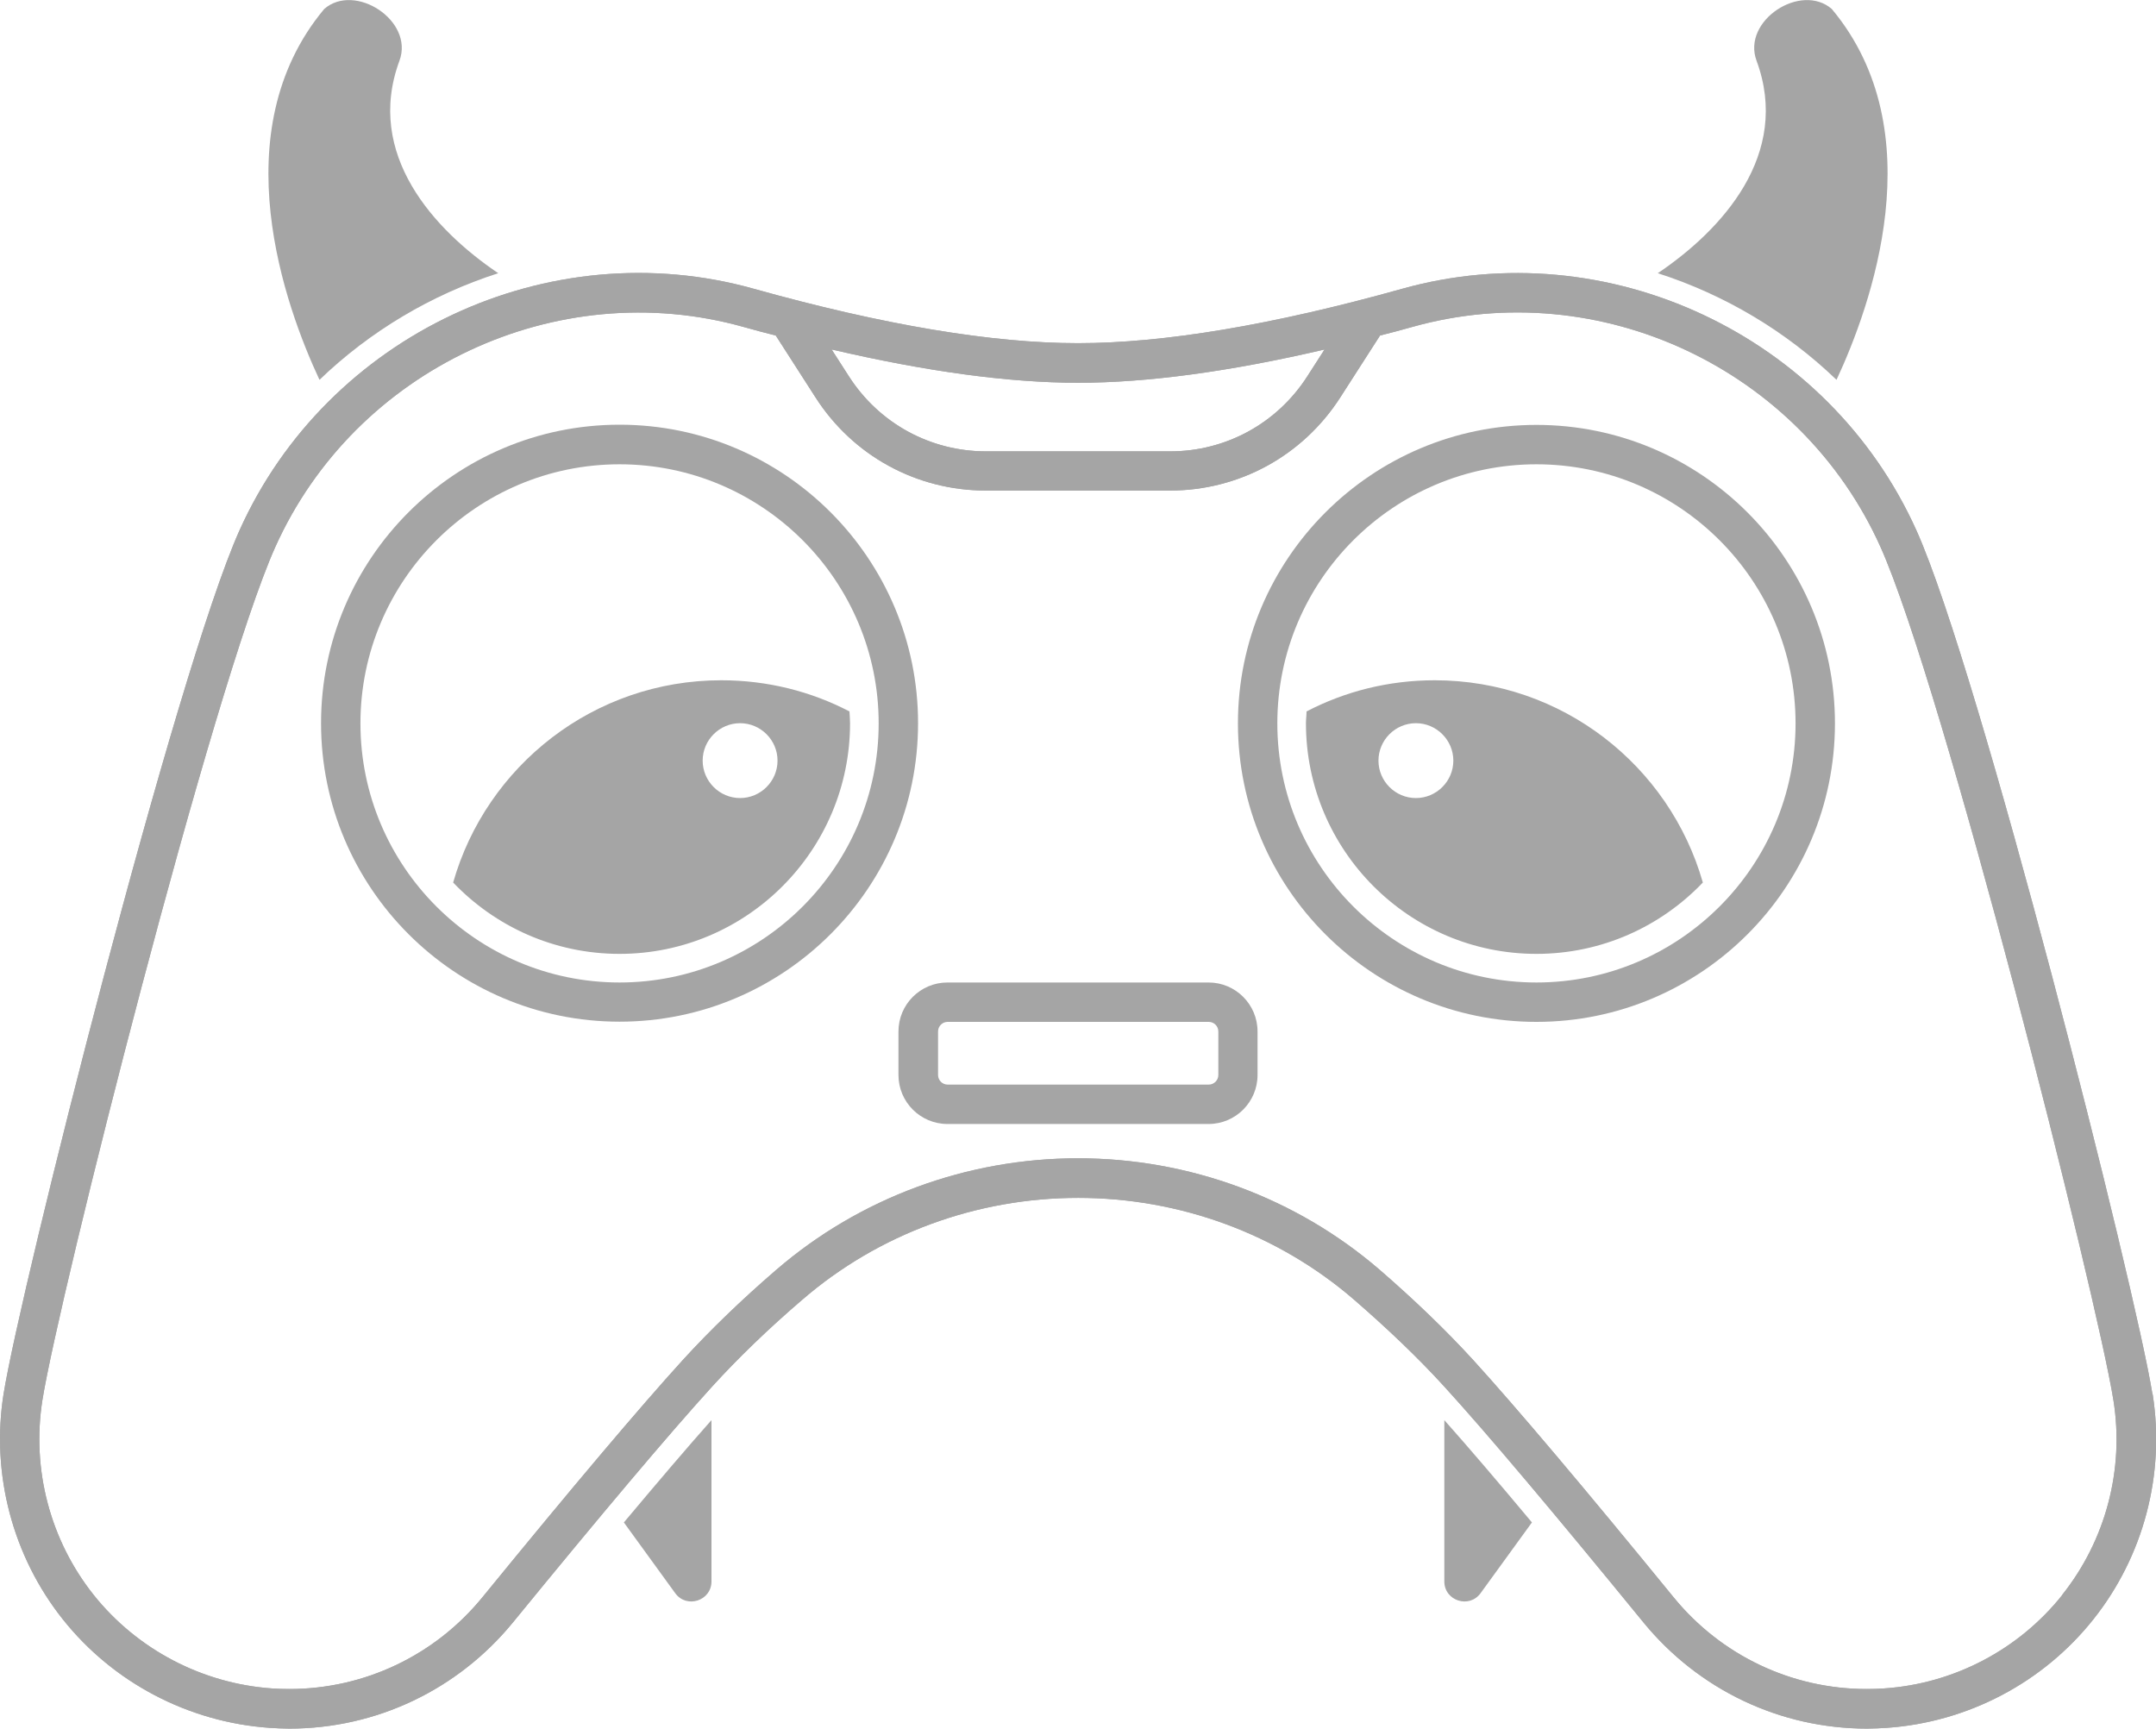
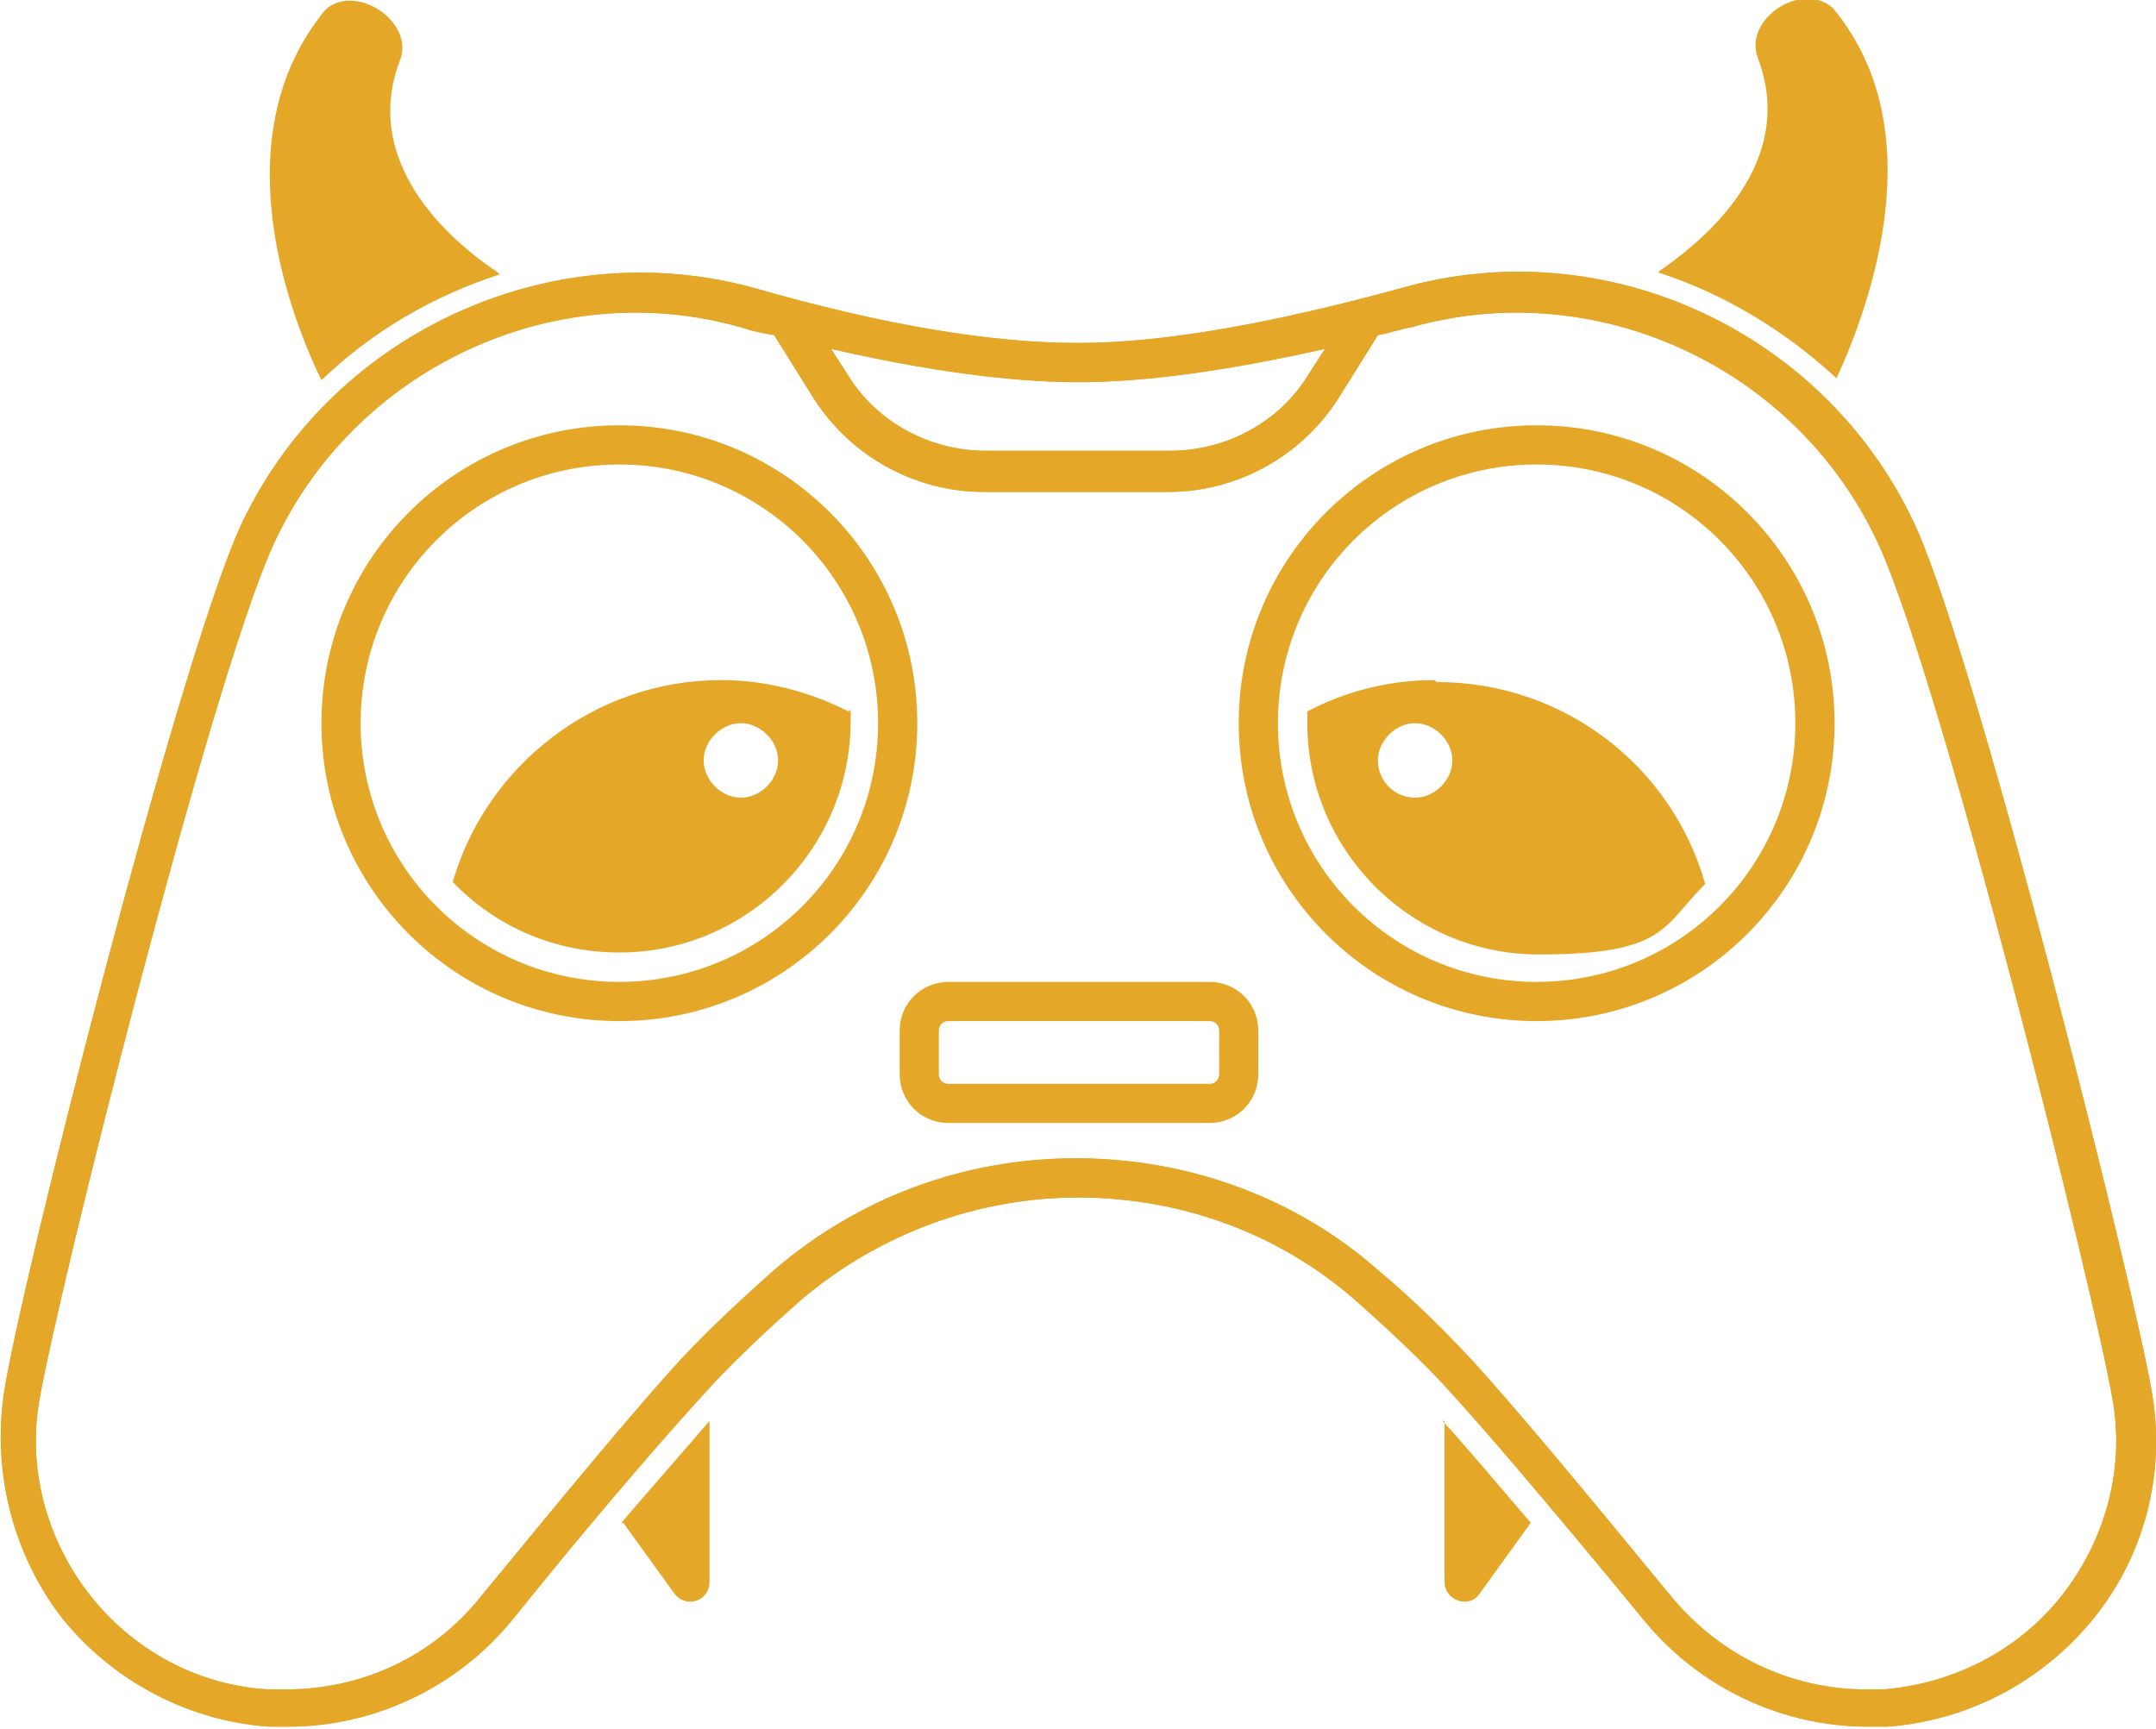
- <svg xmlns="http://www.w3.org/2000/svg" id="Layer_1" version="1.1" viewBox="0 0 110 88.19">
+ <svg xmlns="http://www.w3.org/2000/svg" id="Layer_1" version="1.1" viewBox="0 0 110 88.2">
  <defs>
    <style>
      .st0 {
-         fill: #a5a5a5;
+         fill: #e5a728;
      }
    </style>
  </defs>
-   <path class="st0" d="M109.82,71.14c-.87-5.44-8.81-36.89-12.04-44.07-4.48-9.97-15.77-15.27-26.26-12.33-6.58,1.84-12.13,2.77-16.52,2.77s-9.94-.93-16.52-2.77c-10.49-2.95-21.78,2.35-26.26,12.32C8.99,34.25,1.05,65.69.18,71.14c-.64,4.07.46,8.26,3.03,11.49,2.57,3.23,6.41,5.24,10.53,5.53.34.02.68.04,1.02.04,4.44,0,8.6-1.98,11.42-5.43,4.55-5.57,7.96-9.61,10.15-12.02,1.32-1.45,2.87-2.95,4.61-4.44,3.88-3.35,8.88-5.19,14.07-5.19s10.19,1.84,14.07,5.19c1.73,1.5,3.29,2.99,4.61,4.44,2.19,2.4,5.6,6.45,10.15,12.02,2.82,3.45,6.98,5.43,11.42,5.43.34,0,.68-.02,1.02-.04h0c4.12-.29,7.95-2.3,10.52-5.53,2.57-3.23,3.67-7.41,3.03-11.49h-.01ZM67.58,17.83l-.88,1.37c-1.54,2.4-4.15,3.83-7,3.83h-9.39c-2.85,0-5.46-1.43-7-3.83l-.88-1.37c4.84,1.13,9.06,1.7,12.58,1.7s7.74-.57,12.58-1.7h-.01ZM105.22,81.38c-2.22,2.79-5.53,4.53-9.09,4.77-.3.02-.59.03-.89.03-3.83,0-7.43-1.71-9.86-4.69-4.57-5.6-8.01-9.67-10.22-12.1-1.38-1.51-2.99-3.06-4.78-4.61-4.25-3.66-9.71-5.68-15.38-5.68s-11.13,2.02-15.38,5.68c-1.8,1.55-3.4,3.1-4.78,4.61-2.21,2.43-5.65,6.5-10.22,12.1-2.43,2.98-6.03,4.69-9.86,4.69-.3,0-.6-.01-.89-.03-3.56-.25-6.87-1.99-9.09-4.77-2.22-2.79-3.17-6.4-2.62-9.92.86-5.39,8.71-36.48,11.89-43.56,4.08-9.07,14.35-13.89,23.88-11.22.56.16,1.1.3,1.65.44l2.03,3.16c1.91,2.98,5.16,4.75,8.69,4.75h9.39c3.54,0,6.78-1.78,8.69-4.75l2.03-3.16c.55-.14,1.09-.28,1.65-.44,9.54-2.68,19.8,2.14,23.88,11.22,3.18,7.08,11.03,38.17,11.89,43.56.56,3.52-.4,7.14-2.62,9.92h.01Z" />
-   <path class="st0" d="M25.42,13.94c-3.27-2.21-6.81-6.06-5.04-10.84.76-2.05-2.28-4.01-3.84-2.64-5.23,6.27-1.98,15.2-.24,18.92,2.58-2.48,5.7-4.34,9.12-5.44Z" />
-   <path class="st0" d="M84.58,13.94c3.42,1.1,6.54,2.96,9.12,5.44,1.74-3.73,4.99-12.66-.24-18.92-1.57-1.37-4.6.59-3.84,2.64,1.77,4.78-1.77,8.64-5.04,10.84Z" />
-   <path class="st0" d="M109.82,71.14c-.87-5.44-8.81-36.89-12.04-44.07-4.48-9.97-15.77-15.27-26.26-12.33-6.58,1.84-12.13,2.77-16.52,2.77s-9.94-.93-16.52-2.77c-10.49-2.95-21.78,2.35-26.26,12.32C8.99,34.25,1.05,65.69.18,71.14c-.64,4.07.46,8.26,3.03,11.49,2.57,3.23,6.41,5.24,10.53,5.53.34.02.68.04,1.02.04,4.44,0,8.6-1.98,11.42-5.43,4.55-5.57,7.96-9.61,10.15-12.02,1.32-1.45,2.87-2.95,4.61-4.44,3.88-3.35,8.88-5.19,14.07-5.19s10.19,1.84,14.07,5.19c1.73,1.5,3.29,2.99,4.61,4.44,2.19,2.4,5.6,6.45,10.15,12.02,2.82,3.45,6.98,5.43,11.42,5.43.34,0,.68-.02,1.02-.04h0c4.12-.29,7.95-2.3,10.52-5.53,2.57-3.23,3.67-7.41,3.03-11.49h-.01ZM67.58,17.83l-.88,1.37c-1.54,2.4-4.15,3.83-7,3.83h-9.39c-2.85,0-5.46-1.43-7-3.83l-.88-1.37c4.84,1.13,9.06,1.7,12.58,1.7s7.74-.57,12.58-1.7h-.01ZM105.22,81.38c-2.22,2.79-5.53,4.53-9.09,4.77-.3.02-.59.03-.89.03-3.83,0-7.43-1.71-9.86-4.69-4.57-5.6-8.01-9.67-10.22-12.1-1.38-1.51-2.99-3.06-4.78-4.61-4.25-3.66-9.71-5.68-15.38-5.68s-11.13,2.02-15.38,5.68c-1.8,1.55-3.4,3.1-4.78,4.61-2.21,2.43-5.65,6.5-10.22,12.1-2.43,2.98-6.03,4.69-9.86,4.69-.3,0-.6-.01-.89-.03-3.56-.25-6.87-1.99-9.09-4.77-2.22-2.79-3.17-6.4-2.62-9.92.86-5.39,8.71-36.48,11.89-43.56,4.08-9.07,14.35-13.89,23.88-11.22.56.16,1.1.3,1.65.44l2.03,3.16c1.91,2.98,5.16,4.75,8.69,4.75h9.39c3.54,0,6.78-1.78,8.69-4.75l2.03-3.16c.55-.14,1.09-.28,1.65-.44,9.54-2.68,19.8,2.14,23.88,11.22,3.18,7.08,11.03,38.17,11.89,43.56.56,3.52-.4,7.14-2.62,9.92h.01Z" />
-   <path class="st0" d="M61.66,50.13h-13.32c-1.38,0-2.5,1.12-2.5,2.5v2.22c0,1.38,1.12,2.5,2.5,2.5h13.32c1.38,0,2.5-1.12,2.5-2.5v-2.22c0-1.38-1.12-2.5-2.5-2.5ZM62.16,54.85c0,.27-.22.49-.49.49h-13.32c-.27,0-.49-.22-.49-.49v-2.22c0-.27.22-.49.49-.49h13.32c.27,0,.49.22.49.49v2.22Z" />
-   <path class="st0" d="M73.69,72.46v8.23c0,.99,1.27,1.4,1.85.6l2.62-3.61c-1.77-2.12-3.27-3.87-4.47-5.22Z" />
-   <path class="st0" d="M31.83,77.68l2.62,3.61c.58.8,1.85.39,1.85-.6v-8.23c-1.21,1.36-2.7,3.11-4.47,5.22Z" />
+   <path class="st0" d="M109.8,71.1c-.9-5.4-8.8-36.9-12-44.1-4.5-10-15.8-15.3-26.3-12.3-6.6,1.8-12.1,2.8-16.5,2.8s-9.9-.9-16.5-2.8c-10.5-2.9-21.8,2.4-26.3,12.3C9,34.2,1,65.7.2,71.1c-.6,4.1.5,8.3,3,11.5,2.6,3.2,6.4,5.2,10.5,5.5.3,0,.7,0,1,0,4.4,0,8.6-2,11.4-5.4,4.5-5.6,8-9.6,10.2-12,1.3-1.4,2.9-2.9,4.6-4.4,3.9-3.3,8.9-5.2,14.1-5.2s10.2,1.8,14.1,5.2c1.7,1.5,3.3,3,4.6,4.4,2.2,2.4,5.6,6.4,10.2,12,2.8,3.4,7,5.4,11.4,5.4s.7,0,1,0h0c4.1-.3,7.9-2.3,10.5-5.5,2.6-3.2,3.7-7.4,3-11.5,0,0,0,0,0,0ZM67.6,17.8l-.9,1.4c-1.5,2.4-4.2,3.8-7,3.8h-9.4c-2.8,0-5.5-1.4-7-3.8l-.9-1.4c4.8,1.1,9.1,1.7,12.6,1.7s7.7-.6,12.6-1.7h0ZM105.2,81.4c-2.2,2.8-5.5,4.5-9.1,4.8-.3,0-.6,0-.9,0-3.8,0-7.4-1.7-9.9-4.7-4.6-5.6-8-9.7-10.2-12.1-1.4-1.5-3-3.1-4.8-4.6-4.2-3.7-9.7-5.7-15.4-5.7s-11.1,2-15.4,5.7c-1.8,1.6-3.4,3.1-4.8,4.6-2.2,2.4-5.6,6.5-10.2,12.1-2.4,3-6,4.7-9.9,4.7s-.6,0-.9,0c-3.6-.2-6.9-2-9.1-4.8-2.2-2.8-3.2-6.4-2.6-9.9.9-5.4,8.7-36.5,11.9-43.6,4.1-9.1,14.4-13.9,23.9-11.2.6.2,1.1.3,1.7.4l2,3.2c1.9,3,5.2,4.8,8.7,4.8h9.4c3.5,0,6.8-1.8,8.7-4.8l2-3.2c.6-.1,1.1-.3,1.7-.4,9.5-2.7,19.8,2.1,23.9,11.2,3.2,7.1,11,38.2,11.9,43.6.6,3.5-.4,7.1-2.6,9.9h0Z" />
+   <path class="st0" d="M25.4,13.9c-3.3-2.2-6.8-6.1-5-10.8.8-2-2.3-4-3.8-2.6-5.2,6.3-2,15.2-.2,18.9,2.6-2.5,5.7-4.3,9.1-5.4Z" />
+   <path class="st0" d="M84.6,13.9c3.4,1.1,6.5,3,9.1,5.4,1.7-3.7,5-12.7-.2-18.9-1.6-1.4-4.6.6-3.8,2.6,1.8,4.8-1.8,8.6-5,10.8Z" />
+   <path class="st0" d="M109.8,71.1c-.9-5.4-8.8-36.9-12-44.1-4.5-10-15.8-15.3-26.3-12.3-6.6,1.8-12.1,2.8-16.5,2.8s-9.9-.9-16.5-2.8c-10.5-2.9-21.8,2.4-26.3,12.3C9,34.2,1,65.7.2,71.1c-.6,4.1.5,8.3,3,11.5,2.6,3.2,6.4,5.2,10.5,5.5.3,0,.7,0,1,0,4.4,0,8.6-2,11.4-5.4,4.5-5.6,8-9.6,10.2-12,1.3-1.4,2.9-2.9,4.6-4.4,3.9-3.3,8.9-5.2,14.1-5.2s10.2,1.8,14.1,5.2c1.7,1.5,3.3,3,4.6,4.4,2.2,2.4,5.6,6.4,10.2,12,2.8,3.4,7,5.4,11.4,5.4s.7,0,1,0h0c4.1-.3,7.9-2.3,10.5-5.5,2.6-3.2,3.7-7.4,3-11.5,0,0,0,0,0,0ZM67.6,17.8l-.9,1.4c-1.5,2.4-4.2,3.8-7,3.8h-9.4c-2.8,0-5.5-1.4-7-3.8l-.9-1.4c4.8,1.1,9.1,1.7,12.6,1.7s7.7-.6,12.6-1.7h0ZM105.2,81.4c-2.2,2.8-5.5,4.5-9.1,4.8-.3,0-.6,0-.9,0-3.8,0-7.4-1.7-9.9-4.7-4.6-5.6-8-9.7-10.2-12.1-1.4-1.5-3-3.1-4.8-4.6-4.2-3.7-9.7-5.7-15.4-5.7s-11.1,2-15.4,5.7c-1.8,1.6-3.4,3.1-4.8,4.6-2.2,2.4-5.6,6.5-10.2,12.1-2.4,3-6,4.7-9.9,4.7s-.6,0-.9,0c-3.6-.2-6.9-2-9.1-4.8-2.2-2.8-3.2-6.4-2.6-9.9.9-5.4,8.7-36.5,11.9-43.6,4.1-9.1,14.4-13.9,23.9-11.2.6.2,1.1.3,1.7.4l2,3.2c1.9,3,5.2,4.8,8.7,4.8h9.4c3.5,0,6.8-1.8,8.7-4.8l2-3.2c.6-.1,1.1-.3,1.7-.4,9.5-2.7,19.8,2.1,23.9,11.2,3.2,7.1,11,38.2,11.9,43.6.6,3.5-.4,7.1-2.6,9.9h0Z" />
+   <path class="st0" d="M61.7,50.1h-13.3c-1.4,0-2.5,1.1-2.5,2.5v2.2c0,1.4,1.1,2.5,2.5,2.5h13.3c1.4,0,2.5-1.1,2.5-2.5v-2.2c0-1.4-1.1-2.5-2.5-2.5ZM62.2,54.8c0,.3-.2.5-.5.5h-13.3c-.3,0-.5-.2-.5-.5v-2.2c0-.3.2-.5.5-.5h13.3c.3,0,.5.2.5.5v2.2Z" />
+   <path class="st0" d="M73.7,72.5v8.2c0,1,1.3,1.4,1.8.6l2.6-3.6c-1.8-2.1-3.3-3.9-4.5-5.2Z" />
+   <path class="st0" d="M31.8,77.7l2.6,3.6c.6.8,1.8.4,1.8-.6v-8.2c-1.2,1.4-2.7,3.1-4.5,5.2Z" />
  <g>
-     <path class="st0" d="M31.61,21.67c-8.4,0-15.23,6.83-15.23,15.23s6.83,15.23,15.23,15.23,15.23-6.83,15.23-15.23-6.83-15.23-15.23-15.23ZM31.61,50.13c-7.29,0-13.22-5.93-13.22-13.22s5.93-13.22,13.22-13.22,13.22,5.93,13.22,13.22-5.93,13.22-13.22,13.22Z" />
-     <path class="st0" d="M43.34,36.3c-1.96-1.02-4.18-1.59-6.54-1.59-6.5,0-11.98,4.36-13.68,10.32,2.14,2.24,5.15,3.64,8.49,3.64,6.49,0,11.76-5.28,11.76-11.77,0-.2-.02-.4-.03-.6ZM37.76,40.72c-1.05,0-1.91-.86-1.91-1.91s.86-1.91,1.91-1.91,1.91.86,1.91,1.91-.86,1.91-1.91,1.91Z" />
+     <path class="st0" d="M31.6,21.7c-8.4,0-15.2,6.8-15.2,15.2s6.8,15.2,15.2,15.2,15.2-6.8,15.2-15.2-6.8-15.2-15.2-15.2ZM31.6,50.1c-7.3,0-13.2-5.9-13.2-13.2s5.9-13.2,13.2-13.2,13.2,5.9,13.2,13.2-5.9,13.2-13.2,13.2Z" />
+     <path class="st0" d="M43.3,36.3c-2-1-4.2-1.6-6.5-1.6-6.5,0-12,4.4-13.7,10.3,2.1,2.2,5.1,3.6,8.5,3.6,6.5,0,11.8-5.3,11.8-11.8s0-.4,0-.6ZM37.8,40.7c-1,0-1.9-.9-1.9-1.9s.9-1.9,1.9-1.9,1.9.9,1.9,1.9-.9,1.9-1.9,1.9Z" />
  </g>
  <g>
-     <path class="st0" d="M63.16,36.91c0,8.4,6.83,15.23,15.23,15.23s15.23-6.83,15.23-15.23-6.83-15.23-15.23-15.23-15.23,6.83-15.23,15.23ZM65.17,36.91c0-7.29,5.93-13.22,13.22-13.22s13.22,5.93,13.22,13.22-5.93,13.22-13.22,13.22-13.22-5.93-13.22-13.22Z" />
-     <path class="st0" d="M73.2,34.71c-2.36,0-4.58.57-6.54,1.59,0,.2-.03.4-.03.6,0,6.49,5.27,11.77,11.76,11.77,3.34,0,6.35-1.4,8.49-3.64-1.7-5.96-7.18-10.32-13.68-10.32ZM72.24,40.72c-1.05,0-1.91-.86-1.91-1.91s.86-1.91,1.91-1.91,1.91.86,1.91,1.91-.86,1.91-1.91,1.91Z" />
+     <path class="st0" d="M63.2,36.9c0,8.4,6.8,15.2,15.2,15.2s15.2-6.8,15.2-15.2-6.8-15.2-15.2-15.2-15.2,6.8-15.2,15.2ZM65.2,36.9c0-7.3,5.9-13.2,13.2-13.2s13.2,5.9,13.2,13.2-5.9,13.2-13.2,13.2-13.2-5.9-13.2-13.2Z" />
+     <path class="st0" d="M73.2,34.7c-2.4,0-4.6.6-6.5,1.6,0,.2,0,.4,0,.6,0,6.5,5.3,11.8,11.8,11.8s6.3-1.4,8.5-3.6c-1.7-6-7.2-10.3-13.7-10.3ZM72.2,40.7c-1.1,0-1.9-.9-1.9-1.9s.9-1.9,1.9-1.9,1.9.9,1.9,1.9-.9,1.9-1.9,1.9Z" />
  </g>
</svg>
